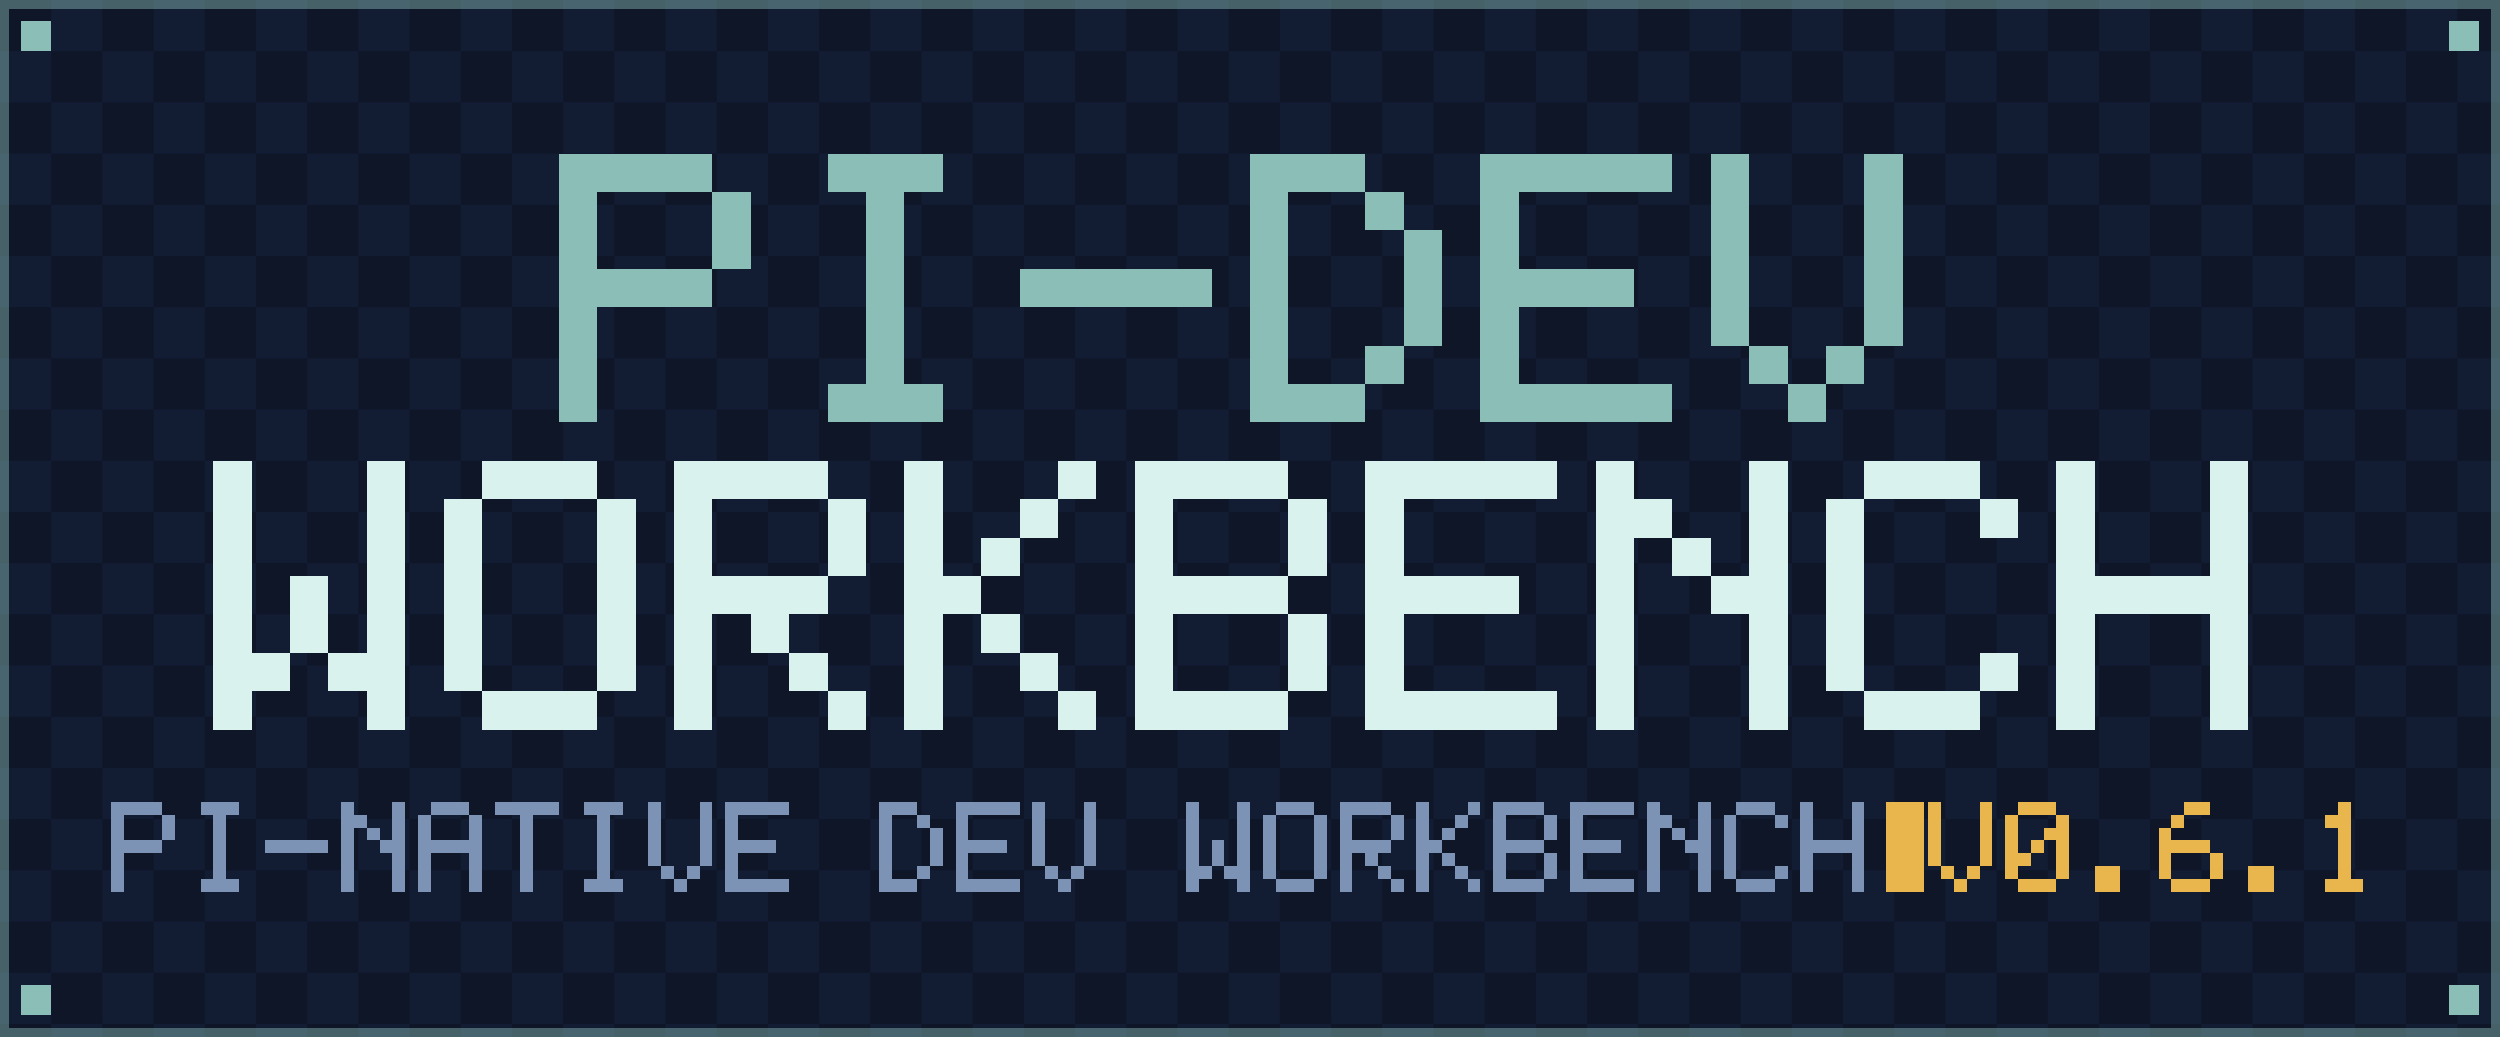
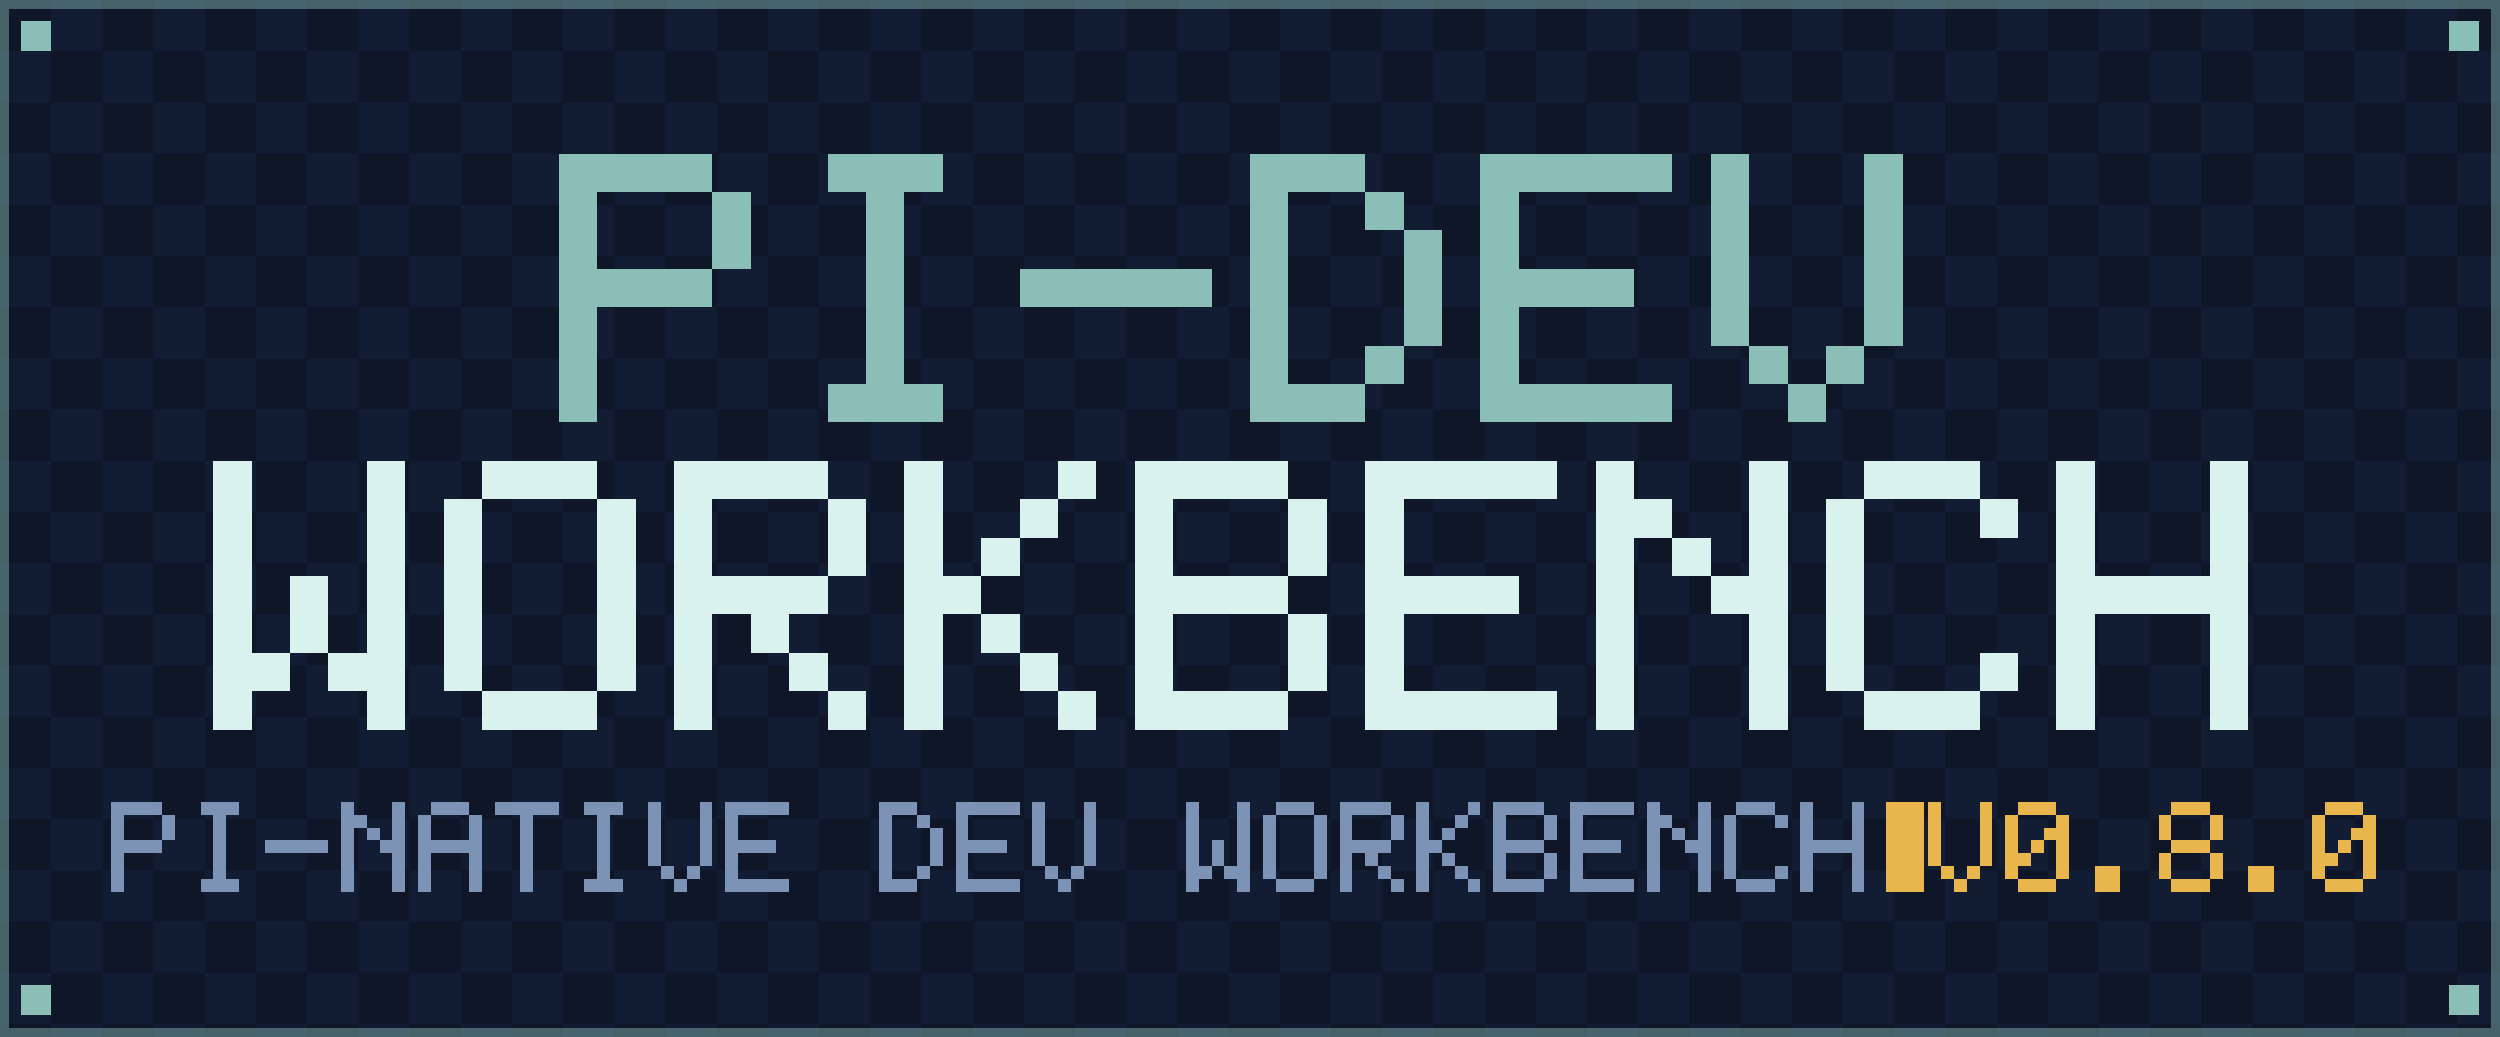
- <svg xmlns="http://www.w3.org/2000/svg" viewBox="0 0 586 243" width="586" height="243" shape-rendering="crispEdges" role="img" aria-label="pi-dev-workbench v0.6.1 — a Pi-native development workbench">
+ <svg xmlns="http://www.w3.org/2000/svg" viewBox="0 0 586 243" width="586" height="243" shape-rendering="crispEdges" role="img" aria-label="pi-dev-workbench v0.8.0 — a Pi-native development workbench">
  <defs>
    <pattern id="checker" width="24" height="24" patternUnits="userSpaceOnUse">
      <rect width="12" height="12" fill="#0e1628" />
      <rect x="12" width="12" height="12" fill="#121c33" />
      <rect y="12" width="12" height="12" fill="#121c33" />
      <rect x="12" y="12" width="12" height="12" fill="#0e1628" />
    </pattern>
  </defs>
  <rect width="586" height="243" fill="url(#checker)" />
  <rect x="1" y="1" width="584" height="241" fill="none" stroke="#8abeb7" stroke-opacity="0.45" stroke-width="2" />
  <rect x="5" y="5" width="7" height="7" fill="#8abeb7" />
  <rect x="574" y="5" width="7" height="7" fill="#8abeb7" />
  <rect x="5" y="231" width="7" height="7" fill="#8abeb7" />
  <rect x="574" y="231" width="7" height="7" fill="#8abeb7" />
  <rect x="131" y="36" width="9" height="9" fill="#8abeb7" />
  <rect x="140" y="36" width="9" height="9" fill="#8abeb7" />
  <rect x="149" y="36" width="9" height="9" fill="#8abeb7" />
  <rect x="158" y="36" width="9" height="9" fill="#8abeb7" />
  <rect x="131" y="45" width="9" height="9" fill="#8abeb7" />
  <rect x="167" y="45" width="9" height="9" fill="#8abeb7" />
  <rect x="131" y="54" width="9" height="9" fill="#8abeb7" />
  <rect x="167" y="54" width="9" height="9" fill="#8abeb7" />
  <rect x="131" y="63" width="9" height="9" fill="#8abeb7" />
  <rect x="140" y="63" width="9" height="9" fill="#8abeb7" />
  <rect x="149" y="63" width="9" height="9" fill="#8abeb7" />
  <rect x="158" y="63" width="9" height="9" fill="#8abeb7" />
  <rect x="131" y="72" width="9" height="9" fill="#8abeb7" />
  <rect x="131" y="81" width="9" height="9" fill="#8abeb7" />
  <rect x="131" y="90" width="9" height="9" fill="#8abeb7" />
  <rect x="194" y="36" width="9" height="9" fill="#8abeb7" />
  <rect x="203" y="36" width="9" height="9" fill="#8abeb7" />
  <rect x="212" y="36" width="9" height="9" fill="#8abeb7" />
  <rect x="203" y="45" width="9" height="9" fill="#8abeb7" />
  <rect x="203" y="54" width="9" height="9" fill="#8abeb7" />
  <rect x="203" y="63" width="9" height="9" fill="#8abeb7" />
  <rect x="203" y="72" width="9" height="9" fill="#8abeb7" />
  <rect x="203" y="81" width="9" height="9" fill="#8abeb7" />
  <rect x="194" y="90" width="9" height="9" fill="#8abeb7" />
  <rect x="203" y="90" width="9" height="9" fill="#8abeb7" />
  <rect x="212" y="90" width="9" height="9" fill="#8abeb7" />
  <rect x="239" y="63" width="9" height="9" fill="#8abeb7" />
  <rect x="248" y="63" width="9" height="9" fill="#8abeb7" />
  <rect x="257" y="63" width="9" height="9" fill="#8abeb7" />
  <rect x="266" y="63" width="9" height="9" fill="#8abeb7" />
  <rect x="275" y="63" width="9" height="9" fill="#8abeb7" />
  <rect x="293" y="36" width="9" height="9" fill="#8abeb7" />
  <rect x="302" y="36" width="9" height="9" fill="#8abeb7" />
  <rect x="311" y="36" width="9" height="9" fill="#8abeb7" />
  <rect x="293" y="45" width="9" height="9" fill="#8abeb7" />
  <rect x="320" y="45" width="9" height="9" fill="#8abeb7" />
  <rect x="293" y="54" width="9" height="9" fill="#8abeb7" />
  <rect x="329" y="54" width="9" height="9" fill="#8abeb7" />
  <rect x="293" y="63" width="9" height="9" fill="#8abeb7" />
  <rect x="329" y="63" width="9" height="9" fill="#8abeb7" />
  <rect x="293" y="72" width="9" height="9" fill="#8abeb7" />
  <rect x="329" y="72" width="9" height="9" fill="#8abeb7" />
  <rect x="293" y="81" width="9" height="9" fill="#8abeb7" />
  <rect x="320" y="81" width="9" height="9" fill="#8abeb7" />
  <rect x="293" y="90" width="9" height="9" fill="#8abeb7" />
  <rect x="302" y="90" width="9" height="9" fill="#8abeb7" />
  <rect x="311" y="90" width="9" height="9" fill="#8abeb7" />
  <rect x="347" y="36" width="9" height="9" fill="#8abeb7" />
  <rect x="356" y="36" width="9" height="9" fill="#8abeb7" />
  <rect x="365" y="36" width="9" height="9" fill="#8abeb7" />
  <rect x="374" y="36" width="9" height="9" fill="#8abeb7" />
  <rect x="383" y="36" width="9" height="9" fill="#8abeb7" />
  <rect x="347" y="45" width="9" height="9" fill="#8abeb7" />
  <rect x="347" y="54" width="9" height="9" fill="#8abeb7" />
  <rect x="347" y="63" width="9" height="9" fill="#8abeb7" />
  <rect x="356" y="63" width="9" height="9" fill="#8abeb7" />
  <rect x="365" y="63" width="9" height="9" fill="#8abeb7" />
  <rect x="374" y="63" width="9" height="9" fill="#8abeb7" />
  <rect x="347" y="72" width="9" height="9" fill="#8abeb7" />
  <rect x="347" y="81" width="9" height="9" fill="#8abeb7" />
  <rect x="347" y="90" width="9" height="9" fill="#8abeb7" />
  <rect x="356" y="90" width="9" height="9" fill="#8abeb7" />
  <rect x="365" y="90" width="9" height="9" fill="#8abeb7" />
  <rect x="374" y="90" width="9" height="9" fill="#8abeb7" />
  <rect x="383" y="90" width="9" height="9" fill="#8abeb7" />
  <rect x="401" y="36" width="9" height="9" fill="#8abeb7" />
  <rect x="437" y="36" width="9" height="9" fill="#8abeb7" />
  <rect x="401" y="45" width="9" height="9" fill="#8abeb7" />
  <rect x="437" y="45" width="9" height="9" fill="#8abeb7" />
  <rect x="401" y="54" width="9" height="9" fill="#8abeb7" />
  <rect x="437" y="54" width="9" height="9" fill="#8abeb7" />
  <rect x="401" y="63" width="9" height="9" fill="#8abeb7" />
  <rect x="437" y="63" width="9" height="9" fill="#8abeb7" />
  <rect x="401" y="72" width="9" height="9" fill="#8abeb7" />
  <rect x="437" y="72" width="9" height="9" fill="#8abeb7" />
  <rect x="410" y="81" width="9" height="9" fill="#8abeb7" />
  <rect x="428" y="81" width="9" height="9" fill="#8abeb7" />
  <rect x="419" y="90" width="9" height="9" fill="#8abeb7" />
  <rect x="50" y="108" width="9" height="9" fill="#d9f2ee" />
  <rect x="86" y="108" width="9" height="9" fill="#d9f2ee" />
  <rect x="50" y="117" width="9" height="9" fill="#d9f2ee" />
  <rect x="86" y="117" width="9" height="9" fill="#d9f2ee" />
  <rect x="50" y="126" width="9" height="9" fill="#d9f2ee" />
  <rect x="86" y="126" width="9" height="9" fill="#d9f2ee" />
  <rect x="50" y="135" width="9" height="9" fill="#d9f2ee" />
  <rect x="68" y="135" width="9" height="9" fill="#d9f2ee" />
  <rect x="86" y="135" width="9" height="9" fill="#d9f2ee" />
  <rect x="50" y="144" width="9" height="9" fill="#d9f2ee" />
  <rect x="68" y="144" width="9" height="9" fill="#d9f2ee" />
  <rect x="86" y="144" width="9" height="9" fill="#d9f2ee" />
  <rect x="50" y="153" width="9" height="9" fill="#d9f2ee" />
  <rect x="59" y="153" width="9" height="9" fill="#d9f2ee" />
  <rect x="77" y="153" width="9" height="9" fill="#d9f2ee" />
  <rect x="86" y="153" width="9" height="9" fill="#d9f2ee" />
  <rect x="50" y="162" width="9" height="9" fill="#d9f2ee" />
  <rect x="86" y="162" width="9" height="9" fill="#d9f2ee" />
  <rect x="113" y="108" width="9" height="9" fill="#d9f2ee" />
  <rect x="122" y="108" width="9" height="9" fill="#d9f2ee" />
  <rect x="131" y="108" width="9" height="9" fill="#d9f2ee" />
  <rect x="104" y="117" width="9" height="9" fill="#d9f2ee" />
  <rect x="140" y="117" width="9" height="9" fill="#d9f2ee" />
  <rect x="104" y="126" width="9" height="9" fill="#d9f2ee" />
  <rect x="140" y="126" width="9" height="9" fill="#d9f2ee" />
  <rect x="104" y="135" width="9" height="9" fill="#d9f2ee" />
  <rect x="140" y="135" width="9" height="9" fill="#d9f2ee" />
  <rect x="104" y="144" width="9" height="9" fill="#d9f2ee" />
  <rect x="140" y="144" width="9" height="9" fill="#d9f2ee" />
  <rect x="104" y="153" width="9" height="9" fill="#d9f2ee" />
  <rect x="140" y="153" width="9" height="9" fill="#d9f2ee" />
  <rect x="113" y="162" width="9" height="9" fill="#d9f2ee" />
  <rect x="122" y="162" width="9" height="9" fill="#d9f2ee" />
  <rect x="131" y="162" width="9" height="9" fill="#d9f2ee" />
  <rect x="158" y="108" width="9" height="9" fill="#d9f2ee" />
  <rect x="167" y="108" width="9" height="9" fill="#d9f2ee" />
  <rect x="176" y="108" width="9" height="9" fill="#d9f2ee" />
  <rect x="185" y="108" width="9" height="9" fill="#d9f2ee" />
  <rect x="158" y="117" width="9" height="9" fill="#d9f2ee" />
  <rect x="194" y="117" width="9" height="9" fill="#d9f2ee" />
  <rect x="158" y="126" width="9" height="9" fill="#d9f2ee" />
  <rect x="194" y="126" width="9" height="9" fill="#d9f2ee" />
  <rect x="158" y="135" width="9" height="9" fill="#d9f2ee" />
  <rect x="167" y="135" width="9" height="9" fill="#d9f2ee" />
  <rect x="176" y="135" width="9" height="9" fill="#d9f2ee" />
  <rect x="185" y="135" width="9" height="9" fill="#d9f2ee" />
  <rect x="158" y="144" width="9" height="9" fill="#d9f2ee" />
  <rect x="176" y="144" width="9" height="9" fill="#d9f2ee" />
  <rect x="158" y="153" width="9" height="9" fill="#d9f2ee" />
  <rect x="185" y="153" width="9" height="9" fill="#d9f2ee" />
  <rect x="158" y="162" width="9" height="9" fill="#d9f2ee" />
  <rect x="194" y="162" width="9" height="9" fill="#d9f2ee" />
  <rect x="212" y="108" width="9" height="9" fill="#d9f2ee" />
  <rect x="248" y="108" width="9" height="9" fill="#d9f2ee" />
  <rect x="212" y="117" width="9" height="9" fill="#d9f2ee" />
  <rect x="239" y="117" width="9" height="9" fill="#d9f2ee" />
  <rect x="212" y="126" width="9" height="9" fill="#d9f2ee" />
  <rect x="230" y="126" width="9" height="9" fill="#d9f2ee" />
  <rect x="212" y="135" width="9" height="9" fill="#d9f2ee" />
  <rect x="221" y="135" width="9" height="9" fill="#d9f2ee" />
  <rect x="212" y="144" width="9" height="9" fill="#d9f2ee" />
  <rect x="230" y="144" width="9" height="9" fill="#d9f2ee" />
  <rect x="212" y="153" width="9" height="9" fill="#d9f2ee" />
  <rect x="239" y="153" width="9" height="9" fill="#d9f2ee" />
  <rect x="212" y="162" width="9" height="9" fill="#d9f2ee" />
  <rect x="248" y="162" width="9" height="9" fill="#d9f2ee" />
  <rect x="266" y="108" width="9" height="9" fill="#d9f2ee" />
  <rect x="275" y="108" width="9" height="9" fill="#d9f2ee" />
  <rect x="284" y="108" width="9" height="9" fill="#d9f2ee" />
  <rect x="293" y="108" width="9" height="9" fill="#d9f2ee" />
  <rect x="266" y="117" width="9" height="9" fill="#d9f2ee" />
  <rect x="302" y="117" width="9" height="9" fill="#d9f2ee" />
  <rect x="266" y="126" width="9" height="9" fill="#d9f2ee" />
  <rect x="302" y="126" width="9" height="9" fill="#d9f2ee" />
  <rect x="266" y="135" width="9" height="9" fill="#d9f2ee" />
  <rect x="275" y="135" width="9" height="9" fill="#d9f2ee" />
  <rect x="284" y="135" width="9" height="9" fill="#d9f2ee" />
  <rect x="293" y="135" width="9" height="9" fill="#d9f2ee" />
  <rect x="266" y="144" width="9" height="9" fill="#d9f2ee" />
  <rect x="302" y="144" width="9" height="9" fill="#d9f2ee" />
  <rect x="266" y="153" width="9" height="9" fill="#d9f2ee" />
  <rect x="302" y="153" width="9" height="9" fill="#d9f2ee" />
  <rect x="266" y="162" width="9" height="9" fill="#d9f2ee" />
  <rect x="275" y="162" width="9" height="9" fill="#d9f2ee" />
  <rect x="284" y="162" width="9" height="9" fill="#d9f2ee" />
  <rect x="293" y="162" width="9" height="9" fill="#d9f2ee" />
  <rect x="320" y="108" width="9" height="9" fill="#d9f2ee" />
  <rect x="329" y="108" width="9" height="9" fill="#d9f2ee" />
  <rect x="338" y="108" width="9" height="9" fill="#d9f2ee" />
  <rect x="347" y="108" width="9" height="9" fill="#d9f2ee" />
  <rect x="356" y="108" width="9" height="9" fill="#d9f2ee" />
  <rect x="320" y="117" width="9" height="9" fill="#d9f2ee" />
  <rect x="320" y="126" width="9" height="9" fill="#d9f2ee" />
  <rect x="320" y="135" width="9" height="9" fill="#d9f2ee" />
  <rect x="329" y="135" width="9" height="9" fill="#d9f2ee" />
  <rect x="338" y="135" width="9" height="9" fill="#d9f2ee" />
  <rect x="347" y="135" width="9" height="9" fill="#d9f2ee" />
  <rect x="320" y="144" width="9" height="9" fill="#d9f2ee" />
  <rect x="320" y="153" width="9" height="9" fill="#d9f2ee" />
  <rect x="320" y="162" width="9" height="9" fill="#d9f2ee" />
  <rect x="329" y="162" width="9" height="9" fill="#d9f2ee" />
  <rect x="338" y="162" width="9" height="9" fill="#d9f2ee" />
  <rect x="347" y="162" width="9" height="9" fill="#d9f2ee" />
  <rect x="356" y="162" width="9" height="9" fill="#d9f2ee" />
  <rect x="374" y="108" width="9" height="9" fill="#d9f2ee" />
  <rect x="410" y="108" width="9" height="9" fill="#d9f2ee" />
  <rect x="374" y="117" width="9" height="9" fill="#d9f2ee" />
  <rect x="383" y="117" width="9" height="9" fill="#d9f2ee" />
  <rect x="410" y="117" width="9" height="9" fill="#d9f2ee" />
  <rect x="374" y="126" width="9" height="9" fill="#d9f2ee" />
  <rect x="392" y="126" width="9" height="9" fill="#d9f2ee" />
  <rect x="410" y="126" width="9" height="9" fill="#d9f2ee" />
  <rect x="374" y="135" width="9" height="9" fill="#d9f2ee" />
  <rect x="401" y="135" width="9" height="9" fill="#d9f2ee" />
  <rect x="410" y="135" width="9" height="9" fill="#d9f2ee" />
  <rect x="374" y="144" width="9" height="9" fill="#d9f2ee" />
  <rect x="410" y="144" width="9" height="9" fill="#d9f2ee" />
  <rect x="374" y="153" width="9" height="9" fill="#d9f2ee" />
  <rect x="410" y="153" width="9" height="9" fill="#d9f2ee" />
  <rect x="374" y="162" width="9" height="9" fill="#d9f2ee" />
  <rect x="410" y="162" width="9" height="9" fill="#d9f2ee" />
  <rect x="437" y="108" width="9" height="9" fill="#d9f2ee" />
  <rect x="446" y="108" width="9" height="9" fill="#d9f2ee" />
  <rect x="455" y="108" width="9" height="9" fill="#d9f2ee" />
  <rect x="428" y="117" width="9" height="9" fill="#d9f2ee" />
  <rect x="464" y="117" width="9" height="9" fill="#d9f2ee" />
  <rect x="428" y="126" width="9" height="9" fill="#d9f2ee" />
  <rect x="428" y="135" width="9" height="9" fill="#d9f2ee" />
  <rect x="428" y="144" width="9" height="9" fill="#d9f2ee" />
  <rect x="428" y="153" width="9" height="9" fill="#d9f2ee" />
  <rect x="464" y="153" width="9" height="9" fill="#d9f2ee" />
  <rect x="437" y="162" width="9" height="9" fill="#d9f2ee" />
  <rect x="446" y="162" width="9" height="9" fill="#d9f2ee" />
  <rect x="455" y="162" width="9" height="9" fill="#d9f2ee" />
  <rect x="482" y="108" width="9" height="9" fill="#d9f2ee" />
  <rect x="518" y="108" width="9" height="9" fill="#d9f2ee" />
  <rect x="482" y="117" width="9" height="9" fill="#d9f2ee" />
  <rect x="518" y="117" width="9" height="9" fill="#d9f2ee" />
  <rect x="482" y="126" width="9" height="9" fill="#d9f2ee" />
  <rect x="518" y="126" width="9" height="9" fill="#d9f2ee" />
  <rect x="482" y="135" width="9" height="9" fill="#d9f2ee" />
  <rect x="491" y="135" width="9" height="9" fill="#d9f2ee" />
  <rect x="500" y="135" width="9" height="9" fill="#d9f2ee" />
  <rect x="509" y="135" width="9" height="9" fill="#d9f2ee" />
  <rect x="518" y="135" width="9" height="9" fill="#d9f2ee" />
  <rect x="482" y="144" width="9" height="9" fill="#d9f2ee" />
  <rect x="518" y="144" width="9" height="9" fill="#d9f2ee" />
  <rect x="482" y="153" width="9" height="9" fill="#d9f2ee" />
  <rect x="518" y="153" width="9" height="9" fill="#d9f2ee" />
  <rect x="482" y="162" width="9" height="9" fill="#d9f2ee" />
  <rect x="518" y="162" width="9" height="9" fill="#d9f2ee" />
  <rect x="26" y="188" width="3" height="3" fill="#7d93b5" />
  <rect x="29" y="188" width="3" height="3" fill="#7d93b5" />
  <rect x="32" y="188" width="3" height="3" fill="#7d93b5" />
  <rect x="35" y="188" width="3" height="3" fill="#7d93b5" />
  <rect x="26" y="191" width="3" height="3" fill="#7d93b5" />
  <rect x="38" y="191" width="3" height="3" fill="#7d93b5" />
  <rect x="26" y="194" width="3" height="3" fill="#7d93b5" />
  <rect x="38" y="194" width="3" height="3" fill="#7d93b5" />
  <rect x="26" y="197" width="3" height="3" fill="#7d93b5" />
  <rect x="29" y="197" width="3" height="3" fill="#7d93b5" />
  <rect x="32" y="197" width="3" height="3" fill="#7d93b5" />
  <rect x="35" y="197" width="3" height="3" fill="#7d93b5" />
  <rect x="26" y="200" width="3" height="3" fill="#7d93b5" />
  <rect x="26" y="203" width="3" height="3" fill="#7d93b5" />
  <rect x="26" y="206" width="3" height="3" fill="#7d93b5" />
  <rect x="47" y="188" width="3" height="3" fill="#7d93b5" />
  <rect x="50" y="188" width="3" height="3" fill="#7d93b5" />
  <rect x="53" y="188" width="3" height="3" fill="#7d93b5" />
  <rect x="50" y="191" width="3" height="3" fill="#7d93b5" />
  <rect x="50" y="194" width="3" height="3" fill="#7d93b5" />
  <rect x="50" y="197" width="3" height="3" fill="#7d93b5" />
  <rect x="50" y="200" width="3" height="3" fill="#7d93b5" />
  <rect x="50" y="203" width="3" height="3" fill="#7d93b5" />
  <rect x="47" y="206" width="3" height="3" fill="#7d93b5" />
  <rect x="50" y="206" width="3" height="3" fill="#7d93b5" />
  <rect x="53" y="206" width="3" height="3" fill="#7d93b5" />
  <rect x="62" y="197" width="3" height="3" fill="#7d93b5" />
  <rect x="65" y="197" width="3" height="3" fill="#7d93b5" />
  <rect x="68" y="197" width="3" height="3" fill="#7d93b5" />
  <rect x="71" y="197" width="3" height="3" fill="#7d93b5" />
  <rect x="74" y="197" width="3" height="3" fill="#7d93b5" />
  <rect x="80" y="188" width="3" height="3" fill="#7d93b5" />
  <rect x="92" y="188" width="3" height="3" fill="#7d93b5" />
  <rect x="80" y="191" width="3" height="3" fill="#7d93b5" />
  <rect x="83" y="191" width="3" height="3" fill="#7d93b5" />
  <rect x="92" y="191" width="3" height="3" fill="#7d93b5" />
  <rect x="80" y="194" width="3" height="3" fill="#7d93b5" />
  <rect x="86" y="194" width="3" height="3" fill="#7d93b5" />
  <rect x="92" y="194" width="3" height="3" fill="#7d93b5" />
  <rect x="80" y="197" width="3" height="3" fill="#7d93b5" />
  <rect x="89" y="197" width="3" height="3" fill="#7d93b5" />
  <rect x="92" y="197" width="3" height="3" fill="#7d93b5" />
  <rect x="80" y="200" width="3" height="3" fill="#7d93b5" />
  <rect x="92" y="200" width="3" height="3" fill="#7d93b5" />
  <rect x="80" y="203" width="3" height="3" fill="#7d93b5" />
  <rect x="92" y="203" width="3" height="3" fill="#7d93b5" />
  <rect x="80" y="206" width="3" height="3" fill="#7d93b5" />
  <rect x="92" y="206" width="3" height="3" fill="#7d93b5" />
  <rect x="101" y="188" width="3" height="3" fill="#7d93b5" />
  <rect x="104" y="188" width="3" height="3" fill="#7d93b5" />
  <rect x="107" y="188" width="3" height="3" fill="#7d93b5" />
  <rect x="98" y="191" width="3" height="3" fill="#7d93b5" />
  <rect x="110" y="191" width="3" height="3" fill="#7d93b5" />
  <rect x="98" y="194" width="3" height="3" fill="#7d93b5" />
  <rect x="110" y="194" width="3" height="3" fill="#7d93b5" />
  <rect x="98" y="197" width="3" height="3" fill="#7d93b5" />
  <rect x="101" y="197" width="3" height="3" fill="#7d93b5" />
  <rect x="104" y="197" width="3" height="3" fill="#7d93b5" />
  <rect x="107" y="197" width="3" height="3" fill="#7d93b5" />
  <rect x="110" y="197" width="3" height="3" fill="#7d93b5" />
  <rect x="98" y="200" width="3" height="3" fill="#7d93b5" />
  <rect x="110" y="200" width="3" height="3" fill="#7d93b5" />
  <rect x="98" y="203" width="3" height="3" fill="#7d93b5" />
  <rect x="110" y="203" width="3" height="3" fill="#7d93b5" />
  <rect x="98" y="206" width="3" height="3" fill="#7d93b5" />
  <rect x="110" y="206" width="3" height="3" fill="#7d93b5" />
  <rect x="116" y="188" width="3" height="3" fill="#7d93b5" />
  <rect x="119" y="188" width="3" height="3" fill="#7d93b5" />
  <rect x="122" y="188" width="3" height="3" fill="#7d93b5" />
  <rect x="125" y="188" width="3" height="3" fill="#7d93b5" />
  <rect x="128" y="188" width="3" height="3" fill="#7d93b5" />
  <rect x="122" y="191" width="3" height="3" fill="#7d93b5" />
  <rect x="122" y="194" width="3" height="3" fill="#7d93b5" />
  <rect x="122" y="197" width="3" height="3" fill="#7d93b5" />
  <rect x="122" y="200" width="3" height="3" fill="#7d93b5" />
  <rect x="122" y="203" width="3" height="3" fill="#7d93b5" />
  <rect x="122" y="206" width="3" height="3" fill="#7d93b5" />
  <rect x="137" y="188" width="3" height="3" fill="#7d93b5" />
  <rect x="140" y="188" width="3" height="3" fill="#7d93b5" />
  <rect x="143" y="188" width="3" height="3" fill="#7d93b5" />
  <rect x="140" y="191" width="3" height="3" fill="#7d93b5" />
  <rect x="140" y="194" width="3" height="3" fill="#7d93b5" />
  <rect x="140" y="197" width="3" height="3" fill="#7d93b5" />
  <rect x="140" y="200" width="3" height="3" fill="#7d93b5" />
  <rect x="140" y="203" width="3" height="3" fill="#7d93b5" />
  <rect x="137" y="206" width="3" height="3" fill="#7d93b5" />
  <rect x="140" y="206" width="3" height="3" fill="#7d93b5" />
  <rect x="143" y="206" width="3" height="3" fill="#7d93b5" />
  <rect x="152" y="188" width="3" height="3" fill="#7d93b5" />
  <rect x="164" y="188" width="3" height="3" fill="#7d93b5" />
  <rect x="152" y="191" width="3" height="3" fill="#7d93b5" />
  <rect x="164" y="191" width="3" height="3" fill="#7d93b5" />
  <rect x="152" y="194" width="3" height="3" fill="#7d93b5" />
  <rect x="164" y="194" width="3" height="3" fill="#7d93b5" />
  <rect x="152" y="197" width="3" height="3" fill="#7d93b5" />
  <rect x="164" y="197" width="3" height="3" fill="#7d93b5" />
  <rect x="152" y="200" width="3" height="3" fill="#7d93b5" />
  <rect x="164" y="200" width="3" height="3" fill="#7d93b5" />
  <rect x="155" y="203" width="3" height="3" fill="#7d93b5" />
  <rect x="161" y="203" width="3" height="3" fill="#7d93b5" />
  <rect x="158" y="206" width="3" height="3" fill="#7d93b5" />
  <rect x="170" y="188" width="3" height="3" fill="#7d93b5" />
  <rect x="173" y="188" width="3" height="3" fill="#7d93b5" />
  <rect x="176" y="188" width="3" height="3" fill="#7d93b5" />
  <rect x="179" y="188" width="3" height="3" fill="#7d93b5" />
  <rect x="182" y="188" width="3" height="3" fill="#7d93b5" />
  <rect x="170" y="191" width="3" height="3" fill="#7d93b5" />
  <rect x="170" y="194" width="3" height="3" fill="#7d93b5" />
  <rect x="170" y="197" width="3" height="3" fill="#7d93b5" />
  <rect x="173" y="197" width="3" height="3" fill="#7d93b5" />
  <rect x="176" y="197" width="3" height="3" fill="#7d93b5" />
  <rect x="179" y="197" width="3" height="3" fill="#7d93b5" />
  <rect x="170" y="200" width="3" height="3" fill="#7d93b5" />
  <rect x="170" y="203" width="3" height="3" fill="#7d93b5" />
  <rect x="170" y="206" width="3" height="3" fill="#7d93b5" />
  <rect x="173" y="206" width="3" height="3" fill="#7d93b5" />
  <rect x="176" y="206" width="3" height="3" fill="#7d93b5" />
  <rect x="179" y="206" width="3" height="3" fill="#7d93b5" />
  <rect x="182" y="206" width="3" height="3" fill="#7d93b5" />
  <rect x="206" y="188" width="3" height="3" fill="#7d93b5" />
  <rect x="209" y="188" width="3" height="3" fill="#7d93b5" />
  <rect x="212" y="188" width="3" height="3" fill="#7d93b5" />
  <rect x="206" y="191" width="3" height="3" fill="#7d93b5" />
  <rect x="215" y="191" width="3" height="3" fill="#7d93b5" />
  <rect x="206" y="194" width="3" height="3" fill="#7d93b5" />
  <rect x="218" y="194" width="3" height="3" fill="#7d93b5" />
  <rect x="206" y="197" width="3" height="3" fill="#7d93b5" />
  <rect x="218" y="197" width="3" height="3" fill="#7d93b5" />
  <rect x="206" y="200" width="3" height="3" fill="#7d93b5" />
  <rect x="218" y="200" width="3" height="3" fill="#7d93b5" />
  <rect x="206" y="203" width="3" height="3" fill="#7d93b5" />
  <rect x="215" y="203" width="3" height="3" fill="#7d93b5" />
  <rect x="206" y="206" width="3" height="3" fill="#7d93b5" />
  <rect x="209" y="206" width="3" height="3" fill="#7d93b5" />
  <rect x="212" y="206" width="3" height="3" fill="#7d93b5" />
  <rect x="224" y="188" width="3" height="3" fill="#7d93b5" />
  <rect x="227" y="188" width="3" height="3" fill="#7d93b5" />
  <rect x="230" y="188" width="3" height="3" fill="#7d93b5" />
  <rect x="233" y="188" width="3" height="3" fill="#7d93b5" />
  <rect x="236" y="188" width="3" height="3" fill="#7d93b5" />
  <rect x="224" y="191" width="3" height="3" fill="#7d93b5" />
  <rect x="224" y="194" width="3" height="3" fill="#7d93b5" />
  <rect x="224" y="197" width="3" height="3" fill="#7d93b5" />
  <rect x="227" y="197" width="3" height="3" fill="#7d93b5" />
  <rect x="230" y="197" width="3" height="3" fill="#7d93b5" />
  <rect x="233" y="197" width="3" height="3" fill="#7d93b5" />
  <rect x="224" y="200" width="3" height="3" fill="#7d93b5" />
  <rect x="224" y="203" width="3" height="3" fill="#7d93b5" />
  <rect x="224" y="206" width="3" height="3" fill="#7d93b5" />
  <rect x="227" y="206" width="3" height="3" fill="#7d93b5" />
  <rect x="230" y="206" width="3" height="3" fill="#7d93b5" />
  <rect x="233" y="206" width="3" height="3" fill="#7d93b5" />
  <rect x="236" y="206" width="3" height="3" fill="#7d93b5" />
  <rect x="242" y="188" width="3" height="3" fill="#7d93b5" />
  <rect x="254" y="188" width="3" height="3" fill="#7d93b5" />
  <rect x="242" y="191" width="3" height="3" fill="#7d93b5" />
  <rect x="254" y="191" width="3" height="3" fill="#7d93b5" />
  <rect x="242" y="194" width="3" height="3" fill="#7d93b5" />
  <rect x="254" y="194" width="3" height="3" fill="#7d93b5" />
  <rect x="242" y="197" width="3" height="3" fill="#7d93b5" />
  <rect x="254" y="197" width="3" height="3" fill="#7d93b5" />
  <rect x="242" y="200" width="3" height="3" fill="#7d93b5" />
  <rect x="254" y="200" width="3" height="3" fill="#7d93b5" />
  <rect x="245" y="203" width="3" height="3" fill="#7d93b5" />
  <rect x="251" y="203" width="3" height="3" fill="#7d93b5" />
  <rect x="248" y="206" width="3" height="3" fill="#7d93b5" />
  <rect x="278" y="188" width="3" height="3" fill="#7d93b5" />
  <rect x="290" y="188" width="3" height="3" fill="#7d93b5" />
  <rect x="278" y="191" width="3" height="3" fill="#7d93b5" />
  <rect x="290" y="191" width="3" height="3" fill="#7d93b5" />
  <rect x="278" y="194" width="3" height="3" fill="#7d93b5" />
  <rect x="290" y="194" width="3" height="3" fill="#7d93b5" />
  <rect x="278" y="197" width="3" height="3" fill="#7d93b5" />
  <rect x="284" y="197" width="3" height="3" fill="#7d93b5" />
  <rect x="290" y="197" width="3" height="3" fill="#7d93b5" />
  <rect x="278" y="200" width="3" height="3" fill="#7d93b5" />
  <rect x="284" y="200" width="3" height="3" fill="#7d93b5" />
  <rect x="290" y="200" width="3" height="3" fill="#7d93b5" />
  <rect x="278" y="203" width="3" height="3" fill="#7d93b5" />
  <rect x="281" y="203" width="3" height="3" fill="#7d93b5" />
  <rect x="287" y="203" width="3" height="3" fill="#7d93b5" />
  <rect x="290" y="203" width="3" height="3" fill="#7d93b5" />
  <rect x="278" y="206" width="3" height="3" fill="#7d93b5" />
  <rect x="290" y="206" width="3" height="3" fill="#7d93b5" />
  <rect x="299" y="188" width="3" height="3" fill="#7d93b5" />
  <rect x="302" y="188" width="3" height="3" fill="#7d93b5" />
  <rect x="305" y="188" width="3" height="3" fill="#7d93b5" />
  <rect x="296" y="191" width="3" height="3" fill="#7d93b5" />
  <rect x="308" y="191" width="3" height="3" fill="#7d93b5" />
  <rect x="296" y="194" width="3" height="3" fill="#7d93b5" />
  <rect x="308" y="194" width="3" height="3" fill="#7d93b5" />
  <rect x="296" y="197" width="3" height="3" fill="#7d93b5" />
  <rect x="308" y="197" width="3" height="3" fill="#7d93b5" />
  <rect x="296" y="200" width="3" height="3" fill="#7d93b5" />
  <rect x="308" y="200" width="3" height="3" fill="#7d93b5" />
  <rect x="296" y="203" width="3" height="3" fill="#7d93b5" />
  <rect x="308" y="203" width="3" height="3" fill="#7d93b5" />
  <rect x="299" y="206" width="3" height="3" fill="#7d93b5" />
  <rect x="302" y="206" width="3" height="3" fill="#7d93b5" />
  <rect x="305" y="206" width="3" height="3" fill="#7d93b5" />
  <rect x="314" y="188" width="3" height="3" fill="#7d93b5" />
  <rect x="317" y="188" width="3" height="3" fill="#7d93b5" />
  <rect x="320" y="188" width="3" height="3" fill="#7d93b5" />
  <rect x="323" y="188" width="3" height="3" fill="#7d93b5" />
  <rect x="314" y="191" width="3" height="3" fill="#7d93b5" />
  <rect x="326" y="191" width="3" height="3" fill="#7d93b5" />
  <rect x="314" y="194" width="3" height="3" fill="#7d93b5" />
  <rect x="326" y="194" width="3" height="3" fill="#7d93b5" />
  <rect x="314" y="197" width="3" height="3" fill="#7d93b5" />
  <rect x="317" y="197" width="3" height="3" fill="#7d93b5" />
  <rect x="320" y="197" width="3" height="3" fill="#7d93b5" />
  <rect x="323" y="197" width="3" height="3" fill="#7d93b5" />
  <rect x="314" y="200" width="3" height="3" fill="#7d93b5" />
  <rect x="320" y="200" width="3" height="3" fill="#7d93b5" />
  <rect x="314" y="203" width="3" height="3" fill="#7d93b5" />
  <rect x="323" y="203" width="3" height="3" fill="#7d93b5" />
  <rect x="314" y="206" width="3" height="3" fill="#7d93b5" />
  <rect x="326" y="206" width="3" height="3" fill="#7d93b5" />
  <rect x="332" y="188" width="3" height="3" fill="#7d93b5" />
  <rect x="344" y="188" width="3" height="3" fill="#7d93b5" />
  <rect x="332" y="191" width="3" height="3" fill="#7d93b5" />
  <rect x="341" y="191" width="3" height="3" fill="#7d93b5" />
  <rect x="332" y="194" width="3" height="3" fill="#7d93b5" />
  <rect x="338" y="194" width="3" height="3" fill="#7d93b5" />
  <rect x="332" y="197" width="3" height="3" fill="#7d93b5" />
  <rect x="335" y="197" width="3" height="3" fill="#7d93b5" />
  <rect x="332" y="200" width="3" height="3" fill="#7d93b5" />
  <rect x="338" y="200" width="3" height="3" fill="#7d93b5" />
  <rect x="332" y="203" width="3" height="3" fill="#7d93b5" />
  <rect x="341" y="203" width="3" height="3" fill="#7d93b5" />
  <rect x="332" y="206" width="3" height="3" fill="#7d93b5" />
  <rect x="344" y="206" width="3" height="3" fill="#7d93b5" />
  <rect x="350" y="188" width="3" height="3" fill="#7d93b5" />
  <rect x="353" y="188" width="3" height="3" fill="#7d93b5" />
  <rect x="356" y="188" width="3" height="3" fill="#7d93b5" />
  <rect x="359" y="188" width="3" height="3" fill="#7d93b5" />
  <rect x="350" y="191" width="3" height="3" fill="#7d93b5" />
  <rect x="362" y="191" width="3" height="3" fill="#7d93b5" />
  <rect x="350" y="194" width="3" height="3" fill="#7d93b5" />
  <rect x="362" y="194" width="3" height="3" fill="#7d93b5" />
  <rect x="350" y="197" width="3" height="3" fill="#7d93b5" />
  <rect x="353" y="197" width="3" height="3" fill="#7d93b5" />
  <rect x="356" y="197" width="3" height="3" fill="#7d93b5" />
  <rect x="359" y="197" width="3" height="3" fill="#7d93b5" />
  <rect x="350" y="200" width="3" height="3" fill="#7d93b5" />
  <rect x="362" y="200" width="3" height="3" fill="#7d93b5" />
  <rect x="350" y="203" width="3" height="3" fill="#7d93b5" />
  <rect x="362" y="203" width="3" height="3" fill="#7d93b5" />
  <rect x="350" y="206" width="3" height="3" fill="#7d93b5" />
  <rect x="353" y="206" width="3" height="3" fill="#7d93b5" />
  <rect x="356" y="206" width="3" height="3" fill="#7d93b5" />
  <rect x="359" y="206" width="3" height="3" fill="#7d93b5" />
  <rect x="368" y="188" width="3" height="3" fill="#7d93b5" />
  <rect x="371" y="188" width="3" height="3" fill="#7d93b5" />
  <rect x="374" y="188" width="3" height="3" fill="#7d93b5" />
  <rect x="377" y="188" width="3" height="3" fill="#7d93b5" />
  <rect x="380" y="188" width="3" height="3" fill="#7d93b5" />
  <rect x="368" y="191" width="3" height="3" fill="#7d93b5" />
  <rect x="368" y="194" width="3" height="3" fill="#7d93b5" />
  <rect x="368" y="197" width="3" height="3" fill="#7d93b5" />
  <rect x="371" y="197" width="3" height="3" fill="#7d93b5" />
  <rect x="374" y="197" width="3" height="3" fill="#7d93b5" />
  <rect x="377" y="197" width="3" height="3" fill="#7d93b5" />
  <rect x="368" y="200" width="3" height="3" fill="#7d93b5" />
  <rect x="368" y="203" width="3" height="3" fill="#7d93b5" />
  <rect x="368" y="206" width="3" height="3" fill="#7d93b5" />
  <rect x="371" y="206" width="3" height="3" fill="#7d93b5" />
  <rect x="374" y="206" width="3" height="3" fill="#7d93b5" />
  <rect x="377" y="206" width="3" height="3" fill="#7d93b5" />
  <rect x="380" y="206" width="3" height="3" fill="#7d93b5" />
  <rect x="386" y="188" width="3" height="3" fill="#7d93b5" />
  <rect x="398" y="188" width="3" height="3" fill="#7d93b5" />
  <rect x="386" y="191" width="3" height="3" fill="#7d93b5" />
  <rect x="389" y="191" width="3" height="3" fill="#7d93b5" />
  <rect x="398" y="191" width="3" height="3" fill="#7d93b5" />
  <rect x="386" y="194" width="3" height="3" fill="#7d93b5" />
  <rect x="392" y="194" width="3" height="3" fill="#7d93b5" />
  <rect x="398" y="194" width="3" height="3" fill="#7d93b5" />
  <rect x="386" y="197" width="3" height="3" fill="#7d93b5" />
  <rect x="395" y="197" width="3" height="3" fill="#7d93b5" />
  <rect x="398" y="197" width="3" height="3" fill="#7d93b5" />
  <rect x="386" y="200" width="3" height="3" fill="#7d93b5" />
  <rect x="398" y="200" width="3" height="3" fill="#7d93b5" />
  <rect x="386" y="203" width="3" height="3" fill="#7d93b5" />
  <rect x="398" y="203" width="3" height="3" fill="#7d93b5" />
  <rect x="386" y="206" width="3" height="3" fill="#7d93b5" />
  <rect x="398" y="206" width="3" height="3" fill="#7d93b5" />
  <rect x="407" y="188" width="3" height="3" fill="#7d93b5" />
  <rect x="410" y="188" width="3" height="3" fill="#7d93b5" />
  <rect x="413" y="188" width="3" height="3" fill="#7d93b5" />
  <rect x="404" y="191" width="3" height="3" fill="#7d93b5" />
  <rect x="416" y="191" width="3" height="3" fill="#7d93b5" />
  <rect x="404" y="194" width="3" height="3" fill="#7d93b5" />
  <rect x="404" y="197" width="3" height="3" fill="#7d93b5" />
  <rect x="404" y="200" width="3" height="3" fill="#7d93b5" />
  <rect x="404" y="203" width="3" height="3" fill="#7d93b5" />
  <rect x="416" y="203" width="3" height="3" fill="#7d93b5" />
  <rect x="407" y="206" width="3" height="3" fill="#7d93b5" />
  <rect x="410" y="206" width="3" height="3" fill="#7d93b5" />
  <rect x="413" y="206" width="3" height="3" fill="#7d93b5" />
  <rect x="422" y="188" width="3" height="3" fill="#7d93b5" />
  <rect x="434" y="188" width="3" height="3" fill="#7d93b5" />
  <rect x="422" y="191" width="3" height="3" fill="#7d93b5" />
  <rect x="434" y="191" width="3" height="3" fill="#7d93b5" />
  <rect x="422" y="194" width="3" height="3" fill="#7d93b5" />
  <rect x="434" y="194" width="3" height="3" fill="#7d93b5" />
  <rect x="422" y="197" width="3" height="3" fill="#7d93b5" />
  <rect x="425" y="197" width="3" height="3" fill="#7d93b5" />
  <rect x="428" y="197" width="3" height="3" fill="#7d93b5" />
  <rect x="431" y="197" width="3" height="3" fill="#7d93b5" />
  <rect x="434" y="197" width="3" height="3" fill="#7d93b5" />
  <rect x="422" y="200" width="3" height="3" fill="#7d93b5" />
  <rect x="434" y="200" width="3" height="3" fill="#7d93b5" />
  <rect x="422" y="203" width="3" height="3" fill="#7d93b5" />
  <rect x="434" y="203" width="3" height="3" fill="#7d93b5" />
  <rect x="422" y="206" width="3" height="3" fill="#7d93b5" />
  <rect x="434" y="206" width="3" height="3" fill="#7d93b5" />
  <rect x="452" y="188" width="3" height="3" fill="#e8b64c" />
  <rect x="464" y="188" width="3" height="3" fill="#e8b64c" />
  <rect x="452" y="191" width="3" height="3" fill="#e8b64c" />
  <rect x="464" y="191" width="3" height="3" fill="#e8b64c" />
  <rect x="452" y="194" width="3" height="3" fill="#e8b64c" />
  <rect x="464" y="194" width="3" height="3" fill="#e8b64c" />
  <rect x="452" y="197" width="3" height="3" fill="#e8b64c" />
  <rect x="464" y="197" width="3" height="3" fill="#e8b64c" />
  <rect x="452" y="200" width="3" height="3" fill="#e8b64c" />
  <rect x="464" y="200" width="3" height="3" fill="#e8b64c" />
  <rect x="455" y="203" width="3" height="3" fill="#e8b64c" />
  <rect x="461" y="203" width="3" height="3" fill="#e8b64c" />
  <rect x="458" y="206" width="3" height="3" fill="#e8b64c" />
  <rect x="473" y="188" width="3" height="3" fill="#e8b64c" />
  <rect x="476" y="188" width="3" height="3" fill="#e8b64c" />
  <rect x="479" y="188" width="3" height="3" fill="#e8b64c" />
  <rect x="470" y="191" width="3" height="3" fill="#e8b64c" />
  <rect x="482" y="191" width="3" height="3" fill="#e8b64c" />
  <rect x="470" y="194" width="3" height="3" fill="#e8b64c" />
  <rect x="479" y="194" width="3" height="3" fill="#e8b64c" />
  <rect x="482" y="194" width="3" height="3" fill="#e8b64c" />
  <rect x="470" y="197" width="3" height="3" fill="#e8b64c" />
  <rect x="476" y="197" width="3" height="3" fill="#e8b64c" />
  <rect x="482" y="197" width="3" height="3" fill="#e8b64c" />
  <rect x="470" y="200" width="3" height="3" fill="#e8b64c" />
  <rect x="473" y="200" width="3" height="3" fill="#e8b64c" />
  <rect x="482" y="200" width="3" height="3" fill="#e8b64c" />
  <rect x="470" y="203" width="3" height="3" fill="#e8b64c" />
  <rect x="482" y="203" width="3" height="3" fill="#e8b64c" />
  <rect x="473" y="206" width="3" height="3" fill="#e8b64c" />
  <rect x="476" y="206" width="3" height="3" fill="#e8b64c" />
  <rect x="479" y="206" width="3" height="3" fill="#e8b64c" />
  <rect x="491" y="203" width="3" height="3" fill="#e8b64c" />
  <rect x="494" y="203" width="3" height="3" fill="#e8b64c" />
  <rect x="491" y="206" width="3" height="3" fill="#e8b64c" />
  <rect x="494" y="206" width="3" height="3" fill="#e8b64c" />
+   <rect x="509" y="188" width="3" height="3" fill="#e8b64c" />
  <rect x="512" y="188" width="3" height="3" fill="#e8b64c" />
  <rect x="515" y="188" width="3" height="3" fill="#e8b64c" />
-   <rect x="509" y="191" width="3" height="3" fill="#e8b64c" />
+   <rect x="506" y="191" width="3" height="3" fill="#e8b64c" />
+   <rect x="518" y="191" width="3" height="3" fill="#e8b64c" />
  <rect x="506" y="194" width="3" height="3" fill="#e8b64c" />
-   <rect x="506" y="197" width="3" height="3" fill="#e8b64c" />
+   <rect x="518" y="194" width="3" height="3" fill="#e8b64c" />
  <rect x="509" y="197" width="3" height="3" fill="#e8b64c" />
  <rect x="512" y="197" width="3" height="3" fill="#e8b64c" />
  <rect x="515" y="197" width="3" height="3" fill="#e8b64c" />
  <rect x="506" y="200" width="3" height="3" fill="#e8b64c" />
  <rect x="518" y="200" width="3" height="3" fill="#e8b64c" />
  <rect x="506" y="203" width="3" height="3" fill="#e8b64c" />
  <rect x="518" y="203" width="3" height="3" fill="#e8b64c" />
  <rect x="509" y="206" width="3" height="3" fill="#e8b64c" />
  <rect x="512" y="206" width="3" height="3" fill="#e8b64c" />
  <rect x="515" y="206" width="3" height="3" fill="#e8b64c" />
  <rect x="527" y="203" width="3" height="3" fill="#e8b64c" />
  <rect x="530" y="203" width="3" height="3" fill="#e8b64c" />
  <rect x="527" y="206" width="3" height="3" fill="#e8b64c" />
  <rect x="530" y="206" width="3" height="3" fill="#e8b64c" />
+   <rect x="545" y="188" width="3" height="3" fill="#e8b64c" />
  <rect x="548" y="188" width="3" height="3" fill="#e8b64c" />
-   <rect x="545" y="191" width="3" height="3" fill="#e8b64c" />
-   <rect x="548" y="191" width="3" height="3" fill="#e8b64c" />
-   <rect x="548" y="194" width="3" height="3" fill="#e8b64c" />
+   <rect x="551" y="188" width="3" height="3" fill="#e8b64c" />
+   <rect x="542" y="191" width="3" height="3" fill="#e8b64c" />
+   <rect x="554" y="191" width="3" height="3" fill="#e8b64c" />
+   <rect x="542" y="194" width="3" height="3" fill="#e8b64c" />
+   <rect x="551" y="194" width="3" height="3" fill="#e8b64c" />
+   <rect x="554" y="194" width="3" height="3" fill="#e8b64c" />
+   <rect x="542" y="197" width="3" height="3" fill="#e8b64c" />
  <rect x="548" y="197" width="3" height="3" fill="#e8b64c" />
-   <rect x="548" y="200" width="3" height="3" fill="#e8b64c" />
-   <rect x="548" y="203" width="3" height="3" fill="#e8b64c" />
+   <rect x="554" y="197" width="3" height="3" fill="#e8b64c" />
+   <rect x="542" y="200" width="3" height="3" fill="#e8b64c" />
+   <rect x="545" y="200" width="3" height="3" fill="#e8b64c" />
+   <rect x="554" y="200" width="3" height="3" fill="#e8b64c" />
+   <rect x="542" y="203" width="3" height="3" fill="#e8b64c" />
+   <rect x="554" y="203" width="3" height="3" fill="#e8b64c" />
  <rect x="545" y="206" width="3" height="3" fill="#e8b64c" />
  <rect x="548" y="206" width="3" height="3" fill="#e8b64c" />
  <rect x="551" y="206" width="3" height="3" fill="#e8b64c" />
  <rect x="442" y="188" width="9" height="21" fill="#e8b64c" />
</svg>
